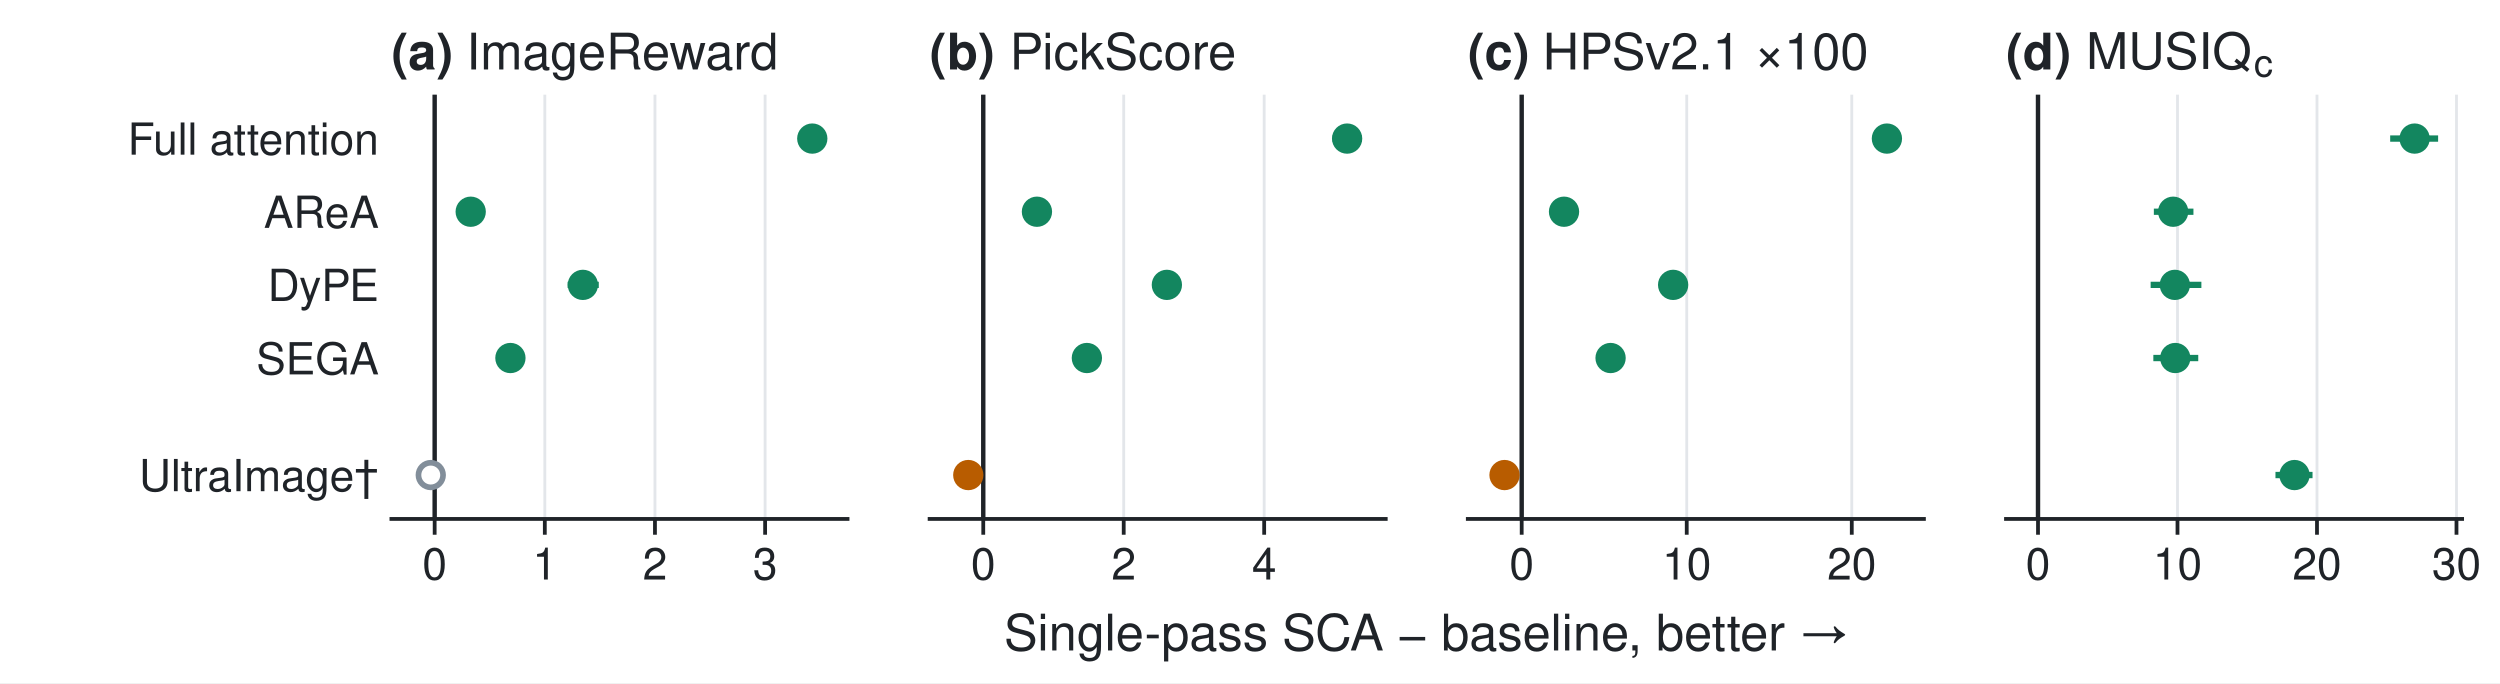
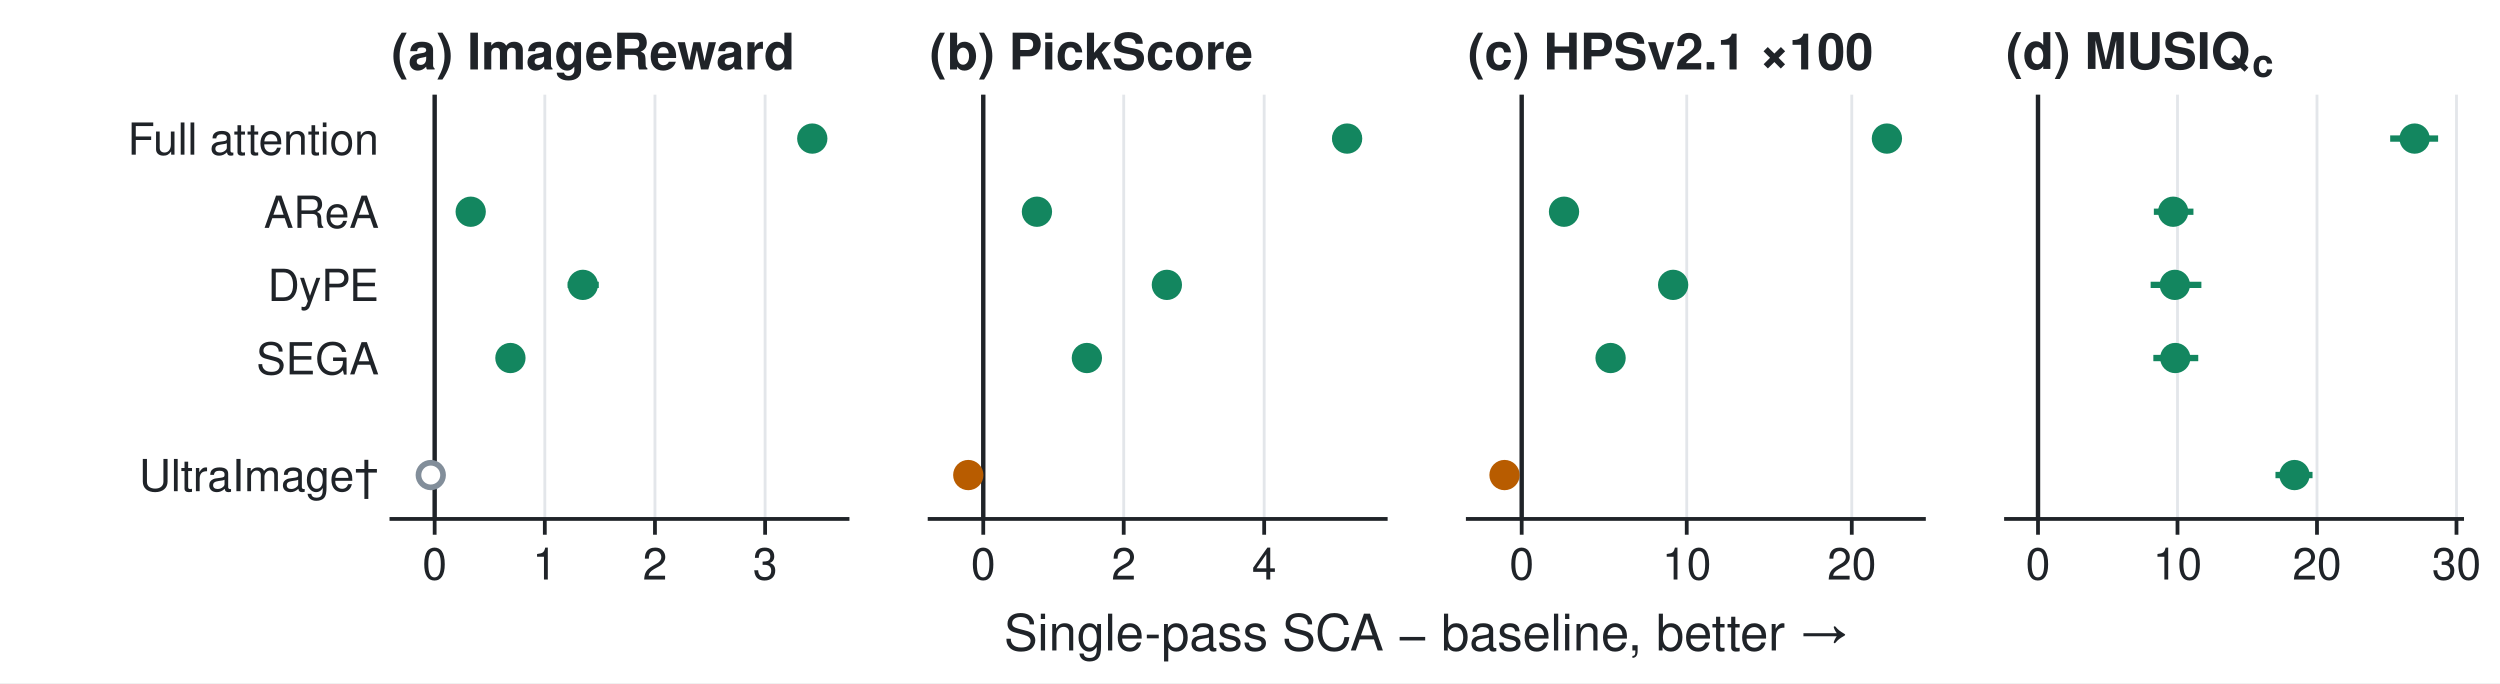
<svg xmlns="http://www.w3.org/2000/svg" xmlns:xlink="http://www.w3.org/1999/xlink" width="396pt" height="108.2pt" viewBox="0 0 396 108.2" version="1.1">
  <defs>
    <style type="text/css">*{stroke-linejoin: round; stroke-linecap: butt}</style>
  </defs>
  <g id="figure_1">
    <g id="patch_1">
      <path d="M 0 108.2  L 396 108.2  L 396 0  L 0 0  z " style="fill: #ffffff" />
    </g>
    <g id="axes_1">
      <g id="patch_2">
        <path d="M 62 82.2  L 134.25 82.2  L 134.25 15  L 62 15  z " style="fill: #ffffff" />
      </g>
      <g id="matplotlib.axis_1">
        <g id="xtick_1">
          <g id="line2d_1">
            <path d="M 68.85 82.2  L 68.85 15  " clip-path="url(#p0cb6e0279f)" style="fill: none; stroke: #e3e6ea; stroke-width: 0.45; stroke-linecap: square" />
          </g>
          <g id="line2d_2">
            <defs>
              <path id="m1a3d22b115" d="M 0 0  L 0 2.5  " style="stroke: #1f2328; stroke-width: 0.6" />
            </defs>
            <g>
              <use xlink:href="#m1a3d22b115" x="68.85" y="82.2" style="fill: #1f2328; stroke: #1f2328; stroke-width: 0.6" />
            </g>
          </g>
          <g id="text_1">
            <text style="font-size: 7px; font-family: 'Helvetica Neue', 'Helvetica', 'Arial', 'TeX Gyre Heros', 'Nimbus Sans', 'Liberation Sans', 'DejaVu Sans', sans-serif; text-anchor: middle; fill: #1f2328" x="68.85" y="91.803" transform="rotate(-0 68.84964 91.803)">0</text>
          </g>
        </g>
        <g id="xtick_2">
          <g id="line2d_3">
            <path d="M 86.298 82.2  L 86.298 15  " clip-path="url(#p0cb6e0279f)" style="fill: none; stroke: #e3e6ea; stroke-width: 0.45; stroke-linecap: square" />
          </g>
          <g id="line2d_4">
            <g>
              <use xlink:href="#m1a3d22b115" x="86.298" y="82.2" style="fill: #1f2328; stroke: #1f2328; stroke-width: 0.6" />
            </g>
          </g>
          <g id="text_2">
            <text style="font-size: 7px; font-family: 'Helvetica Neue', 'Helvetica', 'Arial', 'TeX Gyre Heros', 'Nimbus Sans', 'Liberation Sans', 'DejaVu Sans', sans-serif; text-anchor: middle; fill: #1f2328" x="86.298" y="91.803" transform="rotate(-0 86.29789 91.803)">1</text>
          </g>
        </g>
        <g id="xtick_3">
          <g id="line2d_5">
            <path d="M 103.746 82.2  L 103.746 15  " clip-path="url(#p0cb6e0279f)" style="fill: none; stroke: #e3e6ea; stroke-width: 0.45; stroke-linecap: square" />
          </g>
          <g id="line2d_6">
            <g>
              <use xlink:href="#m1a3d22b115" x="103.746" y="82.2" style="fill: #1f2328; stroke: #1f2328; stroke-width: 0.6" />
            </g>
          </g>
          <g id="text_3">
            <text style="font-size: 7px; font-family: 'Helvetica Neue', 'Helvetica', 'Arial', 'TeX Gyre Heros', 'Nimbus Sans', 'Liberation Sans', 'DejaVu Sans', sans-serif; text-anchor: middle; fill: #1f2328" x="103.746" y="91.803" transform="rotate(-0 103.7461 91.803)">2</text>
          </g>
        </g>
        <g id="xtick_4">
          <g id="line2d_7">
            <path d="M 121.194 82.2  L 121.194 15  " clip-path="url(#p0cb6e0279f)" style="fill: none; stroke: #e3e6ea; stroke-width: 0.45; stroke-linecap: square" />
          </g>
          <g id="line2d_8">
            <g>
              <use xlink:href="#m1a3d22b115" x="121.194" y="82.2" style="fill: #1f2328; stroke: #1f2328; stroke-width: 0.6" />
            </g>
          </g>
          <g id="text_4">
            <text style="font-size: 7px; font-family: 'Helvetica Neue', 'Helvetica', 'Arial', 'TeX Gyre Heros', 'Nimbus Sans', 'Liberation Sans', 'DejaVu Sans', sans-serif; text-anchor: middle; fill: #1f2328" x="121.194" y="91.803" transform="rotate(-0 121.1944 91.803)">3</text>
          </g>
        </g>
      </g>
      <g id="matplotlib.axis_2">
        <g id="ytick_1">
          <g id="line2d_9" />
          <g id="text_5">
            <text style="font-size: 7px; font-family: 'Helvetica Neue', 'Helvetica', 'Arial', 'TeX Gyre Heros', 'Nimbus Sans', 'Liberation Sans', 'DejaVu Sans', sans-serif; text-anchor: end; fill: #1f2328" x="60" y="24.503" transform="rotate(-0 60 24.50344)">Full attention</text>
          </g>
        </g>
        <g id="ytick_2">
          <g id="line2d_10" />
          <g id="text_6">
            <text style="font-size: 7px; font-family: 'Helvetica Neue', 'Helvetica', 'Arial', 'TeX Gyre Heros', 'Nimbus Sans', 'Liberation Sans', 'DejaVu Sans', sans-serif; text-anchor: end; fill: #1f2328" x="60" y="36.09" transform="rotate(-0 60 36.08965)">AReA</text>
          </g>
        </g>
        <g id="ytick_3">
          <g id="line2d_11" />
          <g id="text_7">
            <text style="font-size: 7px; font-family: 'Helvetica Neue', 'Helvetica', 'Arial', 'TeX Gyre Heros', 'Nimbus Sans', 'Liberation Sans', 'DejaVu Sans', sans-serif; text-anchor: end; fill: #1f2328" x="60" y="47.676" transform="rotate(-0 60 47.67586)">DyPE</text>
          </g>
        </g>
        <g id="ytick_4">
          <g id="line2d_12" />
          <g id="text_8">
            <text style="font-size: 7px; font-family: 'Helvetica Neue', 'Helvetica', 'Arial', 'TeX Gyre Heros', 'Nimbus Sans', 'Liberation Sans', 'DejaVu Sans', sans-serif; text-anchor: end; fill: #1f2328" x="60" y="59.304" transform="rotate(-0 60 59.30363)">SEGA</text>
          </g>
        </g>
        <g id="ytick_5">
          <g id="line2d_13" />
          <g id="text_9">
            <text style="font-size: 7px; font-family: 'Helvetica Neue', 'Helvetica', 'Arial', 'TeX Gyre Heros', 'Nimbus Sans', 'Liberation Sans', 'DejaVu Sans', sans-serif; text-anchor: end; fill: #1f2328" x="60" y="77.8" transform="rotate(-0 60 77.79999)">UltraImage†</text>
          </g>
        </g>
      </g>
      <g id="line2d_14">
        <path d="M 68.85 82.2  L 68.85 15  " clip-path="url(#p0cb6e0279f)" style="fill: none; stroke: #1f2328; stroke-width: 0.7; stroke-linecap: square" />
      </g>
      <g id="line2d_15">
        <path d="M 126.897 21.952  L 130.447 21.952  " clip-path="url(#p0cb6e0279f)" style="fill: none; stroke: #13865f" />
      </g>
      <g id="line2d_16">
        <path d="M 73.205 33.538  L 75.916 33.538  " clip-path="url(#p0cb6e0279f)" style="fill: none; stroke: #13865f" />
      </g>
      <g id="line2d_17">
        <path d="M 89.914 45.124  L 94.849 45.124  " clip-path="url(#p0cb6e0279f)" style="fill: none; stroke: #13865f" />
      </g>
      <g id="line2d_18">
        <path d="M 78.846 56.71  L 82.855 56.71  " clip-path="url(#p0cb6e0279f)" style="fill: none; stroke: #13865f" />
      </g>
      <g id="line2d_19">
        <path d="M 67.07 75.248  L 69.389 75.248  " clip-path="url(#p0cb6e0279f)" style="fill: none; stroke: #828e9a" />
      </g>
      <g id="patch_3">
        <path d="M 62 82.2  L 134.25 82.2  " style="fill: none; stroke: #1f2328; stroke-width: 0.6; stroke-linejoin: miter; stroke-linecap: square" />
      </g>
      <g id="line2d_20">
        <defs>
          <path id="m74e92052c9" d="M 0 1.95  C 0.517 1.95 1.013 1.745 1.379 1.379  C 1.745 1.013 1.95 0.517 1.95 0  C 1.95 -0.517 1.745 -1.013 1.379 -1.379  C 1.013 -1.745 0.517 -1.95 0 -1.95  C -0.517 -1.95 -1.013 -1.745 -1.379 -1.379  C -1.745 -1.013 -1.95 -0.517 -1.95 0  C -1.95 0.517 -1.745 1.013 -1.379 1.379  C -1.013 1.745 -0.517 1.95 0 1.95  z " style="stroke: #13865f; stroke-width: 0.9" />
        </defs>
        <g clip-path="url(#p0cb6e0279f)">
          <use xlink:href="#m74e92052c9" x="128.665" y="21.952" style="fill: #13865f; stroke: #13865f; stroke-width: 0.9" />
        </g>
      </g>
      <g id="line2d_21">
        <g clip-path="url(#p0cb6e0279f)">
          <use xlink:href="#m74e92052c9" x="74.559" y="33.538" style="fill: #13865f; stroke: #13865f; stroke-width: 0.9" />
        </g>
      </g>
      <g id="line2d_22">
        <g clip-path="url(#p0cb6e0279f)">
          <use xlink:href="#m74e92052c9" x="92.326" y="45.124" style="fill: #13865f; stroke: #13865f; stroke-width: 0.9" />
        </g>
      </g>
      <g id="line2d_23">
        <g clip-path="url(#p0cb6e0279f)">
          <use xlink:href="#m74e92052c9" x="80.85" y="56.71" style="fill: #13865f; stroke: #13865f; stroke-width: 0.9" />
        </g>
      </g>
      <g id="line2d_24">
        <defs>
          <path id="me504d6501a" d="M 0 1.95  C 0.517 1.95 1.013 1.745 1.379 1.379  C 1.745 1.013 1.95 0.517 1.95 0  C 1.95 -0.517 1.745 -1.013 1.379 -1.379  C 1.013 -1.745 0.517 -1.95 0 -1.95  C -0.517 -1.95 -1.013 -1.745 -1.379 -1.379  C -1.745 -1.013 -1.95 -0.517 -1.95 0  C -1.95 0.517 -1.745 1.013 -1.379 1.379  C -1.013 1.745 -0.517 1.95 0 1.95  z " style="stroke: #828e9a; stroke-width: 0.9" />
        </defs>
        <g clip-path="url(#p0cb6e0279f)">
          <use xlink:href="#me504d6501a" x="68.233" y="75.248" style="fill: #ffffff; stroke: #828e9a; stroke-width: 0.9" />
        </g>
      </g>
    </g>
    <g id="axes_2">
      <g id="patch_4">
        <path d="M 147.25 82.2  L 219.5 82.2  L 219.5 15  L 147.25 15  z " style="fill: #ffffff" />
      </g>
      <g id="matplotlib.axis_3">
        <g id="xtick_5">
          <g id="line2d_25">
            <path d="M 155.748 82.2  L 155.748 15  " clip-path="url(#p6cf4a62ac7)" style="fill: none; stroke: #e3e6ea; stroke-width: 0.45; stroke-linecap: square" />
          </g>
          <g id="line2d_26">
            <g>
              <use xlink:href="#m1a3d22b115" x="155.748" y="82.2" style="fill: #1f2328; stroke: #1f2328; stroke-width: 0.6" />
            </g>
          </g>
          <g id="text_10">
            <text style="font-size: 7px; font-family: 'Helvetica Neue', 'Helvetica', 'Arial', 'TeX Gyre Heros', 'Nimbus Sans', 'Liberation Sans', 'DejaVu Sans', sans-serif; text-anchor: middle; fill: #1f2328" x="155.748" y="91.803" transform="rotate(-0 155.7477 91.803)">0</text>
          </g>
        </g>
        <g id="xtick_6">
          <g id="line2d_27">
            <path d="M 177.996 82.2  L 177.996 15  " clip-path="url(#p6cf4a62ac7)" style="fill: none; stroke: #e3e6ea; stroke-width: 0.45; stroke-linecap: square" />
          </g>
          <g id="line2d_28">
            <g>
              <use xlink:href="#m1a3d22b115" x="177.996" y="82.2" style="fill: #1f2328; stroke: #1f2328; stroke-width: 0.6" />
            </g>
          </g>
          <g id="text_11">
            <text style="font-size: 7px; font-family: 'Helvetica Neue', 'Helvetica', 'Arial', 'TeX Gyre Heros', 'Nimbus Sans', 'Liberation Sans', 'DejaVu Sans', sans-serif; text-anchor: middle; fill: #1f2328" x="177.996" y="91.803" transform="rotate(-0 177.9965 91.803)">2</text>
          </g>
        </g>
        <g id="xtick_7">
          <g id="line2d_29">
            <path d="M 200.245 82.2  L 200.245 15  " clip-path="url(#p6cf4a62ac7)" style="fill: none; stroke: #e3e6ea; stroke-width: 0.45; stroke-linecap: square" />
          </g>
          <g id="line2d_30">
            <g>
              <use xlink:href="#m1a3d22b115" x="200.245" y="82.2" style="fill: #1f2328; stroke: #1f2328; stroke-width: 0.6" />
            </g>
          </g>
          <g id="text_12">
            <text style="font-size: 7px; font-family: 'Helvetica Neue', 'Helvetica', 'Arial', 'TeX Gyre Heros', 'Nimbus Sans', 'Liberation Sans', 'DejaVu Sans', sans-serif; text-anchor: middle; fill: #1f2328" x="200.245" y="91.803" transform="rotate(-0 200.2453 91.803)">4</text>
          </g>
        </g>
      </g>
      <g id="matplotlib.axis_4">
        <g id="ytick_6">
          <g id="line2d_31" />
        </g>
        <g id="ytick_7">
          <g id="line2d_32" />
        </g>
        <g id="ytick_8">
          <g id="line2d_33" />
        </g>
        <g id="ytick_9">
          <g id="line2d_34" />
        </g>
        <g id="ytick_10">
          <g id="line2d_35" />
        </g>
      </g>
      <g id="line2d_36">
        <path d="M 155.748 82.2  L 155.748 15  " clip-path="url(#p6cf4a62ac7)" style="fill: none; stroke: #1f2328; stroke-width: 0.7; stroke-linecap: square" />
      </g>
      <g id="line2d_37">
        <path d="M 211.095 21.952  L 215.697 21.952  " clip-path="url(#p6cf4a62ac7)" style="fill: none; stroke: #13865f" />
      </g>
      <g id="line2d_38">
        <path d="M 163.041 33.538  L 165.588 33.538  " clip-path="url(#p6cf4a62ac7)" style="fill: none; stroke: #13865f" />
      </g>
      <g id="line2d_39">
        <path d="M 182.779 45.124  L 186.981 45.124  " clip-path="url(#p6cf4a62ac7)" style="fill: none; stroke: #13865f" />
      </g>
      <g id="line2d_40">
        <path d="M 170.596 56.71  L 173.837 56.71  " clip-path="url(#p6cf4a62ac7)" style="fill: none; stroke: #13865f" />
      </g>
      <g id="line2d_41">
        <path d="M 152.32 75.248  L 154.379 75.248  " clip-path="url(#p6cf4a62ac7)" style="fill: none; stroke: #b85c00" />
      </g>
      <g id="patch_5">
        <path d="M 147.25 82.2  L 219.5 82.2  " style="fill: none; stroke: #1f2328; stroke-width: 0.6; stroke-linejoin: miter; stroke-linecap: square" />
      </g>
      <g id="line2d_42">
        <g clip-path="url(#p6cf4a62ac7)">
          <use xlink:href="#m74e92052c9" x="213.382" y="21.952" style="fill: #13865f; stroke: #13865f; stroke-width: 0.9" />
        </g>
      </g>
      <g id="line2d_43">
        <g clip-path="url(#p6cf4a62ac7)">
          <use xlink:href="#m74e92052c9" x="164.252" y="33.538" style="fill: #13865f; stroke: #13865f; stroke-width: 0.9" />
        </g>
      </g>
      <g id="line2d_44">
        <g clip-path="url(#p6cf4a62ac7)">
          <use xlink:href="#m74e92052c9" x="184.832" y="45.124" style="fill: #13865f; stroke: #13865f; stroke-width: 0.9" />
        </g>
      </g>
      <g id="line2d_45">
        <g clip-path="url(#p6cf4a62ac7)">
          <use xlink:href="#m74e92052c9" x="172.161" y="56.71" style="fill: #13865f; stroke: #13865f; stroke-width: 0.9" />
        </g>
      </g>
      <g id="line2d_46">
        <defs>
          <path id="md109fed6c6" d="M 0 1.95  C 0.517 1.95 1.013 1.745 1.379 1.379  C 1.745 1.013 1.95 0.517 1.95 0  C 1.95 -0.517 1.745 -1.013 1.379 -1.379  C 1.013 -1.745 0.517 -1.95 0 -1.95  C -0.517 -1.95 -1.013 -1.745 -1.379 -1.379  C -1.745 -1.013 -1.95 -0.517 -1.95 0  C -1.95 0.517 -1.745 1.013 -1.379 1.379  C -1.013 1.745 -0.517 1.95 0 1.95  z " style="stroke: #b85c00; stroke-width: 0.9" />
        </defs>
        <g clip-path="url(#p6cf4a62ac7)">
          <use xlink:href="#md109fed6c6" x="153.376" y="75.248" style="fill: #b85c00; stroke: #b85c00; stroke-width: 0.9" />
        </g>
      </g>
    </g>
    <g id="axes_3">
      <g id="patch_6">
        <path d="M 232.5 82.2  L 304.75 82.2  L 304.75 15  L 232.5 15  z " style="fill: #ffffff" />
      </g>
      <g id="matplotlib.axis_5">
        <g id="xtick_8">
          <g id="line2d_47">
            <path d="M 241.036 82.2  L 241.036 15  " clip-path="url(#pd54e63a3c2)" style="fill: none; stroke: #e3e6ea; stroke-width: 0.45; stroke-linecap: square" />
          </g>
          <g id="line2d_48">
            <g>
              <use xlink:href="#m1a3d22b115" x="241.036" y="82.2" style="fill: #1f2328; stroke: #1f2328; stroke-width: 0.6" />
            </g>
          </g>
          <g id="text_13">
            <text style="font-size: 7px; font-family: 'Helvetica Neue', 'Helvetica', 'Arial', 'TeX Gyre Heros', 'Nimbus Sans', 'Liberation Sans', 'DejaVu Sans', sans-serif; text-anchor: middle; fill: #1f2328" x="241.036" y="91.803" transform="rotate(-0 241.0365 91.803)">0</text>
          </g>
        </g>
        <g id="xtick_9">
          <g id="line2d_49">
            <path d="M 267.179 82.2  L 267.179 15  " clip-path="url(#pd54e63a3c2)" style="fill: none; stroke: #e3e6ea; stroke-width: 0.45; stroke-linecap: square" />
          </g>
          <g id="line2d_50">
            <g>
              <use xlink:href="#m1a3d22b115" x="267.179" y="82.2" style="fill: #1f2328; stroke: #1f2328; stroke-width: 0.6" />
            </g>
          </g>
          <g id="text_14">
            <text style="font-size: 7px; font-family: 'Helvetica Neue', 'Helvetica', 'Arial', 'TeX Gyre Heros', 'Nimbus Sans', 'Liberation Sans', 'DejaVu Sans', sans-serif; text-anchor: middle; fill: #1f2328" x="267.179" y="91.803" transform="rotate(-0 267.1787 91.803)">10</text>
          </g>
        </g>
        <g id="xtick_10">
          <g id="line2d_51">
            <path d="M 293.321 82.2  L 293.321 15  " clip-path="url(#pd54e63a3c2)" style="fill: none; stroke: #e3e6ea; stroke-width: 0.45; stroke-linecap: square" />
          </g>
          <g id="line2d_52">
            <g>
              <use xlink:href="#m1a3d22b115" x="293.321" y="82.2" style="fill: #1f2328; stroke: #1f2328; stroke-width: 0.6" />
            </g>
          </g>
          <g id="text_15">
            <text style="font-size: 7px; font-family: 'Helvetica Neue', 'Helvetica', 'Arial', 'TeX Gyre Heros', 'Nimbus Sans', 'Liberation Sans', 'DejaVu Sans', sans-serif; text-anchor: middle; fill: #1f2328" x="293.321" y="91.803" transform="rotate(-0 293.3209 91.803)">20</text>
          </g>
        </g>
      </g>
      <g id="matplotlib.axis_6">
        <g id="ytick_11">
          <g id="line2d_53" />
        </g>
        <g id="ytick_12">
          <g id="line2d_54" />
        </g>
        <g id="ytick_13">
          <g id="line2d_55" />
        </g>
        <g id="ytick_14">
          <g id="line2d_56" />
        </g>
        <g id="ytick_15">
          <g id="line2d_57" />
        </g>
      </g>
      <g id="line2d_58">
        <path d="M 241.036 82.2  L 241.036 15  " clip-path="url(#pd54e63a3c2)" style="fill: none; stroke: #1f2328; stroke-width: 0.7; stroke-linecap: square" />
      </g>
      <g id="line2d_59">
        <path d="M 296.841 21.952  L 300.947 21.952  " clip-path="url(#pd54e63a3c2)" style="fill: none; stroke: #13865f" />
      </g>
      <g id="line2d_60">
        <path d="M 246.732 33.538  L 248.733 33.538  " clip-path="url(#pd54e63a3c2)" style="fill: none; stroke: #13865f" />
      </g>
      <g id="line2d_61">
        <path d="M 263.148 45.124  L 266.932 45.124  " clip-path="url(#pd54e63a3c2)" style="fill: none; stroke: #13865f" />
      </g>
      <g id="line2d_62">
        <path d="M 253.632 56.71  L 256.476 56.71  " clip-path="url(#pd54e63a3c2)" style="fill: none; stroke: #13865f" />
      </g>
      <g id="line2d_63">
        <path d="M 237.57 75.248  L 239.068 75.248  " clip-path="url(#pd54e63a3c2)" style="fill: none; stroke: #b85c00" />
      </g>
      <g id="patch_7">
        <path d="M 232.5 82.2  L 304.75 82.2  " style="fill: none; stroke: #1f2328; stroke-width: 0.6; stroke-linejoin: miter; stroke-linecap: square" />
      </g>
      <g id="line2d_64">
        <g clip-path="url(#pd54e63a3c2)">
          <use xlink:href="#m74e92052c9" x="298.886" y="21.952" style="fill: #13865f; stroke: #13865f; stroke-width: 0.9" />
        </g>
      </g>
      <g id="line2d_65">
        <g clip-path="url(#pd54e63a3c2)">
          <use xlink:href="#m74e92052c9" x="247.741" y="33.538" style="fill: #13865f; stroke: #13865f; stroke-width: 0.9" />
        </g>
      </g>
      <g id="line2d_66">
        <g clip-path="url(#pd54e63a3c2)">
          <use xlink:href="#m74e92052c9" x="265.024" y="45.124" style="fill: #13865f; stroke: #13865f; stroke-width: 0.9" />
        </g>
      </g>
      <g id="line2d_67">
        <g clip-path="url(#pd54e63a3c2)">
          <use xlink:href="#m74e92052c9" x="255.115" y="56.71" style="fill: #13865f; stroke: #13865f; stroke-width: 0.9" />
        </g>
      </g>
      <g id="line2d_68">
        <g clip-path="url(#pd54e63a3c2)">
          <use xlink:href="#md109fed6c6" x="238.317" y="75.248" style="fill: #b85c00; stroke: #b85c00; stroke-width: 0.9" />
        </g>
      </g>
    </g>
    <g id="axes_4">
      <g id="patch_8">
        <path d="M 317.75 82.2  L 390 82.2  L 390 15  L 317.75 15  z " style="fill: #ffffff" />
      </g>
      <g id="matplotlib.axis_7">
        <g id="xtick_11">
          <g id="line2d_69">
            <path d="M 322.82 82.2  L 322.82 15  " clip-path="url(#p44e30a7db3)" style="fill: none; stroke: #e3e6ea; stroke-width: 0.45; stroke-linecap: square" />
          </g>
          <g id="line2d_70">
            <g>
              <use xlink:href="#m1a3d22b115" x="322.82" y="82.2" style="fill: #1f2328; stroke: #1f2328; stroke-width: 0.6" />
            </g>
          </g>
          <g id="text_16">
            <text style="font-size: 7px; font-family: 'Helvetica Neue', 'Helvetica', 'Arial', 'TeX Gyre Heros', 'Nimbus Sans', 'Liberation Sans', 'DejaVu Sans', sans-serif; text-anchor: middle; fill: #1f2328" x="322.82" y="91.803" transform="rotate(-0 322.8202 91.803)">0</text>
          </g>
        </g>
        <g id="xtick_12">
          <g id="line2d_71">
            <path d="M 344.916 82.2  L 344.916 15  " clip-path="url(#p44e30a7db3)" style="fill: none; stroke: #e3e6ea; stroke-width: 0.45; stroke-linecap: square" />
          </g>
          <g id="line2d_72">
            <g>
              <use xlink:href="#m1a3d22b115" x="344.916" y="82.2" style="fill: #1f2328; stroke: #1f2328; stroke-width: 0.6" />
            </g>
          </g>
          <g id="text_17">
            <text style="font-size: 7px; font-family: 'Helvetica Neue', 'Helvetica', 'Arial', 'TeX Gyre Heros', 'Nimbus Sans', 'Liberation Sans', 'DejaVu Sans', sans-serif; text-anchor: middle; fill: #1f2328" x="344.916" y="91.803" transform="rotate(-0 344.9158 91.803)">10</text>
          </g>
        </g>
        <g id="xtick_13">
          <g id="line2d_73">
            <path d="M 367.011 82.2  L 367.011 15  " clip-path="url(#p44e30a7db3)" style="fill: none; stroke: #e3e6ea; stroke-width: 0.45; stroke-linecap: square" />
          </g>
          <g id="line2d_74">
            <g>
              <use xlink:href="#m1a3d22b115" x="367.011" y="82.2" style="fill: #1f2328; stroke: #1f2328; stroke-width: 0.6" />
            </g>
          </g>
          <g id="text_18">
            <text style="font-size: 7px; font-family: 'Helvetica Neue', 'Helvetica', 'Arial', 'TeX Gyre Heros', 'Nimbus Sans', 'Liberation Sans', 'DejaVu Sans', sans-serif; text-anchor: middle; fill: #1f2328" x="367.011" y="91.803" transform="rotate(-0 367.0115 91.803)">20</text>
          </g>
        </g>
        <g id="xtick_14">
          <g id="line2d_75">
            <path d="M 389.107 82.2  L 389.107 15  " clip-path="url(#p44e30a7db3)" style="fill: none; stroke: #e3e6ea; stroke-width: 0.45; stroke-linecap: square" />
          </g>
          <g id="line2d_76">
            <g>
              <use xlink:href="#m1a3d22b115" x="389.107" y="82.2" style="fill: #1f2328; stroke: #1f2328; stroke-width: 0.6" />
            </g>
          </g>
          <g id="text_19">
            <text style="font-size: 7px; font-family: 'Helvetica Neue', 'Helvetica', 'Arial', 'TeX Gyre Heros', 'Nimbus Sans', 'Liberation Sans', 'DejaVu Sans', sans-serif; text-anchor: middle; fill: #1f2328" x="389.107" y="91.803" transform="rotate(-0 389.1071 91.803)">30</text>
          </g>
        </g>
      </g>
      <g id="matplotlib.axis_8">
        <g id="ytick_16">
          <g id="line2d_77" />
        </g>
        <g id="ytick_17">
          <g id="line2d_78" />
        </g>
        <g id="ytick_18">
          <g id="line2d_79" />
        </g>
        <g id="ytick_19">
          <g id="line2d_80" />
        </g>
        <g id="ytick_20">
          <g id="line2d_81" />
        </g>
      </g>
      <g id="line2d_82">
        <path d="M 322.82 82.2  L 322.82 15  " clip-path="url(#p44e30a7db3)" style="fill: none; stroke: #1f2328; stroke-width: 0.7; stroke-linecap: square" />
      </g>
      <g id="line2d_83">
        <path d="M 378.604 21.952  L 386.197 21.952  " clip-path="url(#p44e30a7db3)" style="fill: none; stroke: #13865f" />
      </g>
      <g id="line2d_84">
        <path d="M 341.17 33.538  L 347.441 33.538  " clip-path="url(#p44e30a7db3)" style="fill: none; stroke: #13865f" />
      </g>
      <g id="line2d_85">
        <path d="M 340.662 45.124  L 348.699 45.124  " clip-path="url(#p44e30a7db3)" style="fill: none; stroke: #13865f" />
      </g>
      <g id="line2d_86">
        <path d="M 341.089 56.71  L 348.203 56.71  " clip-path="url(#p44e30a7db3)" style="fill: none; stroke: #13865f" />
      </g>
      <g id="line2d_87">
        <path d="M 360.434 75.248  L 366.305 75.248  " clip-path="url(#p44e30a7db3)" style="fill: none; stroke: #13865f" />
      </g>
      <g id="patch_9">
        <path d="M 317.75 82.2  L 390 82.2  " style="fill: none; stroke: #1f2328; stroke-width: 0.6; stroke-linejoin: miter; stroke-linecap: square" />
      </g>
      <g id="line2d_88">
        <g clip-path="url(#p44e30a7db3)">
          <use xlink:href="#m74e92052c9" x="382.476" y="21.952" style="fill: #13865f; stroke: #13865f; stroke-width: 0.9" />
        </g>
      </g>
      <g id="line2d_89">
        <g clip-path="url(#p44e30a7db3)">
          <use xlink:href="#m74e92052c9" x="344.229" y="33.538" style="fill: #13865f; stroke: #13865f; stroke-width: 0.9" />
        </g>
      </g>
      <g id="line2d_90">
        <g clip-path="url(#p44e30a7db3)">
          <use xlink:href="#m74e92052c9" x="344.495" y="45.124" style="fill: #13865f; stroke: #13865f; stroke-width: 0.9" />
        </g>
      </g>
      <g id="line2d_91">
        <g clip-path="url(#p44e30a7db3)">
          <use xlink:href="#m74e92052c9" x="344.563" y="56.71" style="fill: #13865f; stroke: #13865f; stroke-width: 0.9" />
        </g>
      </g>
      <g id="line2d_92">
        <g clip-path="url(#p44e30a7db3)">
          <use xlink:href="#m74e92052c9" x="363.448" y="75.248" style="fill: #13865f; stroke: #13865f; stroke-width: 0.9" />
        </g>
      </g>
    </g>
    <g id="text_20">
      <text style="font-size: 8px; font-family: 'Helvetica Neue', 'Helvetica', 'Arial', 'TeX Gyre Heros', 'Nimbus Sans', 'Liberation Sans', 'DejaVu Sans', sans-serif; text-anchor: middle; fill: #1f2328" x="226" y="103.032" transform="rotate(-0 226 103.032)">Single-pass SCA − baseline, better →</text>
    </g>
    <g id="text_21">
-       <text style="font-weight: 700; font-size: 8px; font-family: 'Helvetica Neue', 'Helvetica', 'Arial', 'TeX Gyre Heros', 'Nimbus Sans', 'Liberation Sans', 'DejaVu Sans', sans-serif; text-anchor: start; fill: #1f2328" x="62" y="11" transform="rotate(-0 62 11)">(a)</text>
+       <text style="font-weight: 700; font-size: 8px; font-family: 'Helvetica Neue', 'Helvetica', 'Arial', 'TeX Gyre Heros', 'Nimbus Sans', 'Liberation Sans', 'DejaVu Sans', sans-serif; text-anchor: start; fill: #1f2328" x="62" y="11" transform="rotate(-0 62 11)">(a) ImageReward</text>
    </g>
    <g id="text_22">
-       <text style="font-size: 8px; font-family: 'Helvetica Neue', 'Helvetica', 'Arial', 'TeX Gyre Heros', 'Nimbus Sans', 'Liberation Sans', 'DejaVu Sans', sans-serif; text-anchor: start; fill: #1f2328" x="73.86" y="11" transform="rotate(-0 73.86 11)">ImageReward</text>
+       <text style="font-weight: 700; font-size: 8px; font-family: 'Helvetica Neue', 'Helvetica', 'Arial', 'TeX Gyre Heros', 'Nimbus Sans', 'Liberation Sans', 'DejaVu Sans', sans-serif; text-anchor: start; fill: #1f2328" x="147.25" y="11" transform="rotate(-0 147.25 11)">(b) PickScore</text>
    </g>
    <g id="text_23">
-       <text style="font-weight: 700; font-size: 8px; font-family: 'Helvetica Neue', 'Helvetica', 'Arial', 'TeX Gyre Heros', 'Nimbus Sans', 'Liberation Sans', 'DejaVu Sans', sans-serif; text-anchor: start; fill: #1f2328" x="147.25" y="11" transform="rotate(-0 147.25 11)">(b)</text>
+       <text style="font-weight: 700; font-size: 8px; font-family: 'Helvetica Neue', 'Helvetica', 'Arial', 'TeX Gyre Heros', 'Nimbus Sans', 'Liberation Sans', 'DejaVu Sans', sans-serif; text-anchor: start; fill: #1f2328" x="232.5" y="11" transform="rotate(-0 232.5 11)">(c) HPSv2.1 ×100</text>
    </g>
    <g id="text_24">
-       <text style="font-size: 8px; font-family: 'Helvetica Neue', 'Helvetica', 'Arial', 'TeX Gyre Heros', 'Nimbus Sans', 'Liberation Sans', 'DejaVu Sans', sans-serif; text-anchor: start; fill: #1f2328" x="159.931" y="11" transform="rotate(-0 159.9313 11)">PickScore</text>
-     </g>
-     <g id="text_25">
-       <text style="font-weight: 700; font-size: 8px; font-family: 'Helvetica Neue', 'Helvetica', 'Arial', 'TeX Gyre Heros', 'Nimbus Sans', 'Liberation Sans', 'DejaVu Sans', sans-serif; text-anchor: start; fill: #1f2328" x="232.5" y="11" transform="rotate(-0 232.5 11)">(c)</text>
-     </g>
-     <g id="text_26">
-       <text style="font-size: 8px; font-family: 'Helvetica Neue', 'Helvetica', 'Arial', 'TeX Gyre Heros', 'Nimbus Sans', 'Liberation Sans', 'DejaVu Sans', sans-serif; text-anchor: start; fill: #1f2328" x="244.36" y="11" transform="rotate(-0 244.36 11)">HPSv2.1 ×100</text>
-     </g>
-     <g id="text_27">
-       <text style="font-weight: 700; font-size: 8px; font-family: 'Helvetica Neue', 'Helvetica', 'Arial', 'TeX Gyre Heros', 'Nimbus Sans', 'Liberation Sans', 'DejaVu Sans', sans-serif; text-anchor: start; fill: #1f2328" x="317.75" y="11" transform="rotate(-0 317.75 11)">(d)</text>
-     </g>
-     <g id="text_28">
-       <g style="fill: #1f2328" transform="translate(330.4425 11)">
+       <g style="fill: #1f2328" transform="translate(317.75 11)">
        <text>
-           <tspan x="0" y="-0.078" style="font-size: 8px; font-family: 'Nimbus Sans'; fill: #1f2328">M</tspan>
-           <tspan x="6.664" y="-0.078" style="font-size: 8px; font-family: 'Nimbus Sans'; fill: #1f2328">U</tspan>
-           <tspan x="12.44" y="-0.078" style="font-size: 8px; font-family: 'Nimbus Sans'; fill: #1f2328">S</tspan>
-           <tspan x="17.776" y="-0.078" style="font-size: 8px; font-family: 'Nimbus Sans'; fill: #1f2328">I</tspan>
-           <tspan x="20" y="-0.078" style="font-size: 8px; font-family: 'Nimbus Sans'; fill: #1f2328">Q</tspan>
-           <tspan x="26.57" y="1.122" style="font-size: 6.048px; font-family: 'Nimbus Sans'; fill: #1f2328">c</tspan>
+           <tspan x="0" y="-0.078" style="font-weight: 700; font-size: 8px; font-family: 'Nimbus Sans'; fill: #1f2328">(</tspan>
+           <tspan x="2.664" y="-0.078" style="font-weight: 700; font-size: 8px; font-family: 'Nimbus Sans'; fill: #1f2328">d</tspan>
+           <tspan x="7.552" y="-0.078" style="font-weight: 700; font-size: 8px; font-family: 'Nimbus Sans'; fill: #1f2328">)</tspan>
+           <tspan x="10.216" y="-0.078" style="font-weight: 700; font-size: 8px; font-family: 'Nimbus Sans'; fill: #1f2328"> </tspan>
+           <tspan x="12.44" y="-0.078" style="font-weight: 700; font-size: 8px; font-family: 'Nimbus Sans'; fill: #1f2328">M</tspan>
+           <tspan x="19.104" y="-0.078" style="font-weight: 700; font-size: 8px; font-family: 'Nimbus Sans'; fill: #1f2328">U</tspan>
+           <tspan x="24.88" y="-0.078" style="font-weight: 700; font-size: 8px; font-family: 'Nimbus Sans'; fill: #1f2328">S</tspan>
+           <tspan x="30.216" y="-0.078" style="font-weight: 700; font-size: 8px; font-family: 'Nimbus Sans'; fill: #1f2328">I</tspan>
+           <tspan x="32.44" y="-0.078" style="font-weight: 700; font-size: 8px; font-family: 'Nimbus Sans'; fill: #1f2328">Q</tspan>
+           <tspan x="39.009" y="1.122" style="font-weight: 700; font-size: 6.048px; font-family: 'Nimbus Sans'; fill: #1f2328">c</tspan>
        </text>
      </g>
    </g>
  </g>
  <defs>
    <clipPath id="p0cb6e0279f">
      <rect x="62" y="15" width="72.25" height="67.2" />
    </clipPath>
    <clipPath id="p6cf4a62ac7">
      <rect x="147.25" y="15" width="72.25" height="67.2" />
    </clipPath>
    <clipPath id="pd54e63a3c2">
      <rect x="232.5" y="15" width="72.25" height="67.2" />
    </clipPath>
    <clipPath id="p44e30a7db3">
      <rect x="317.75" y="15" width="72.25" height="67.2" />
    </clipPath>
  </defs>
</svg>
